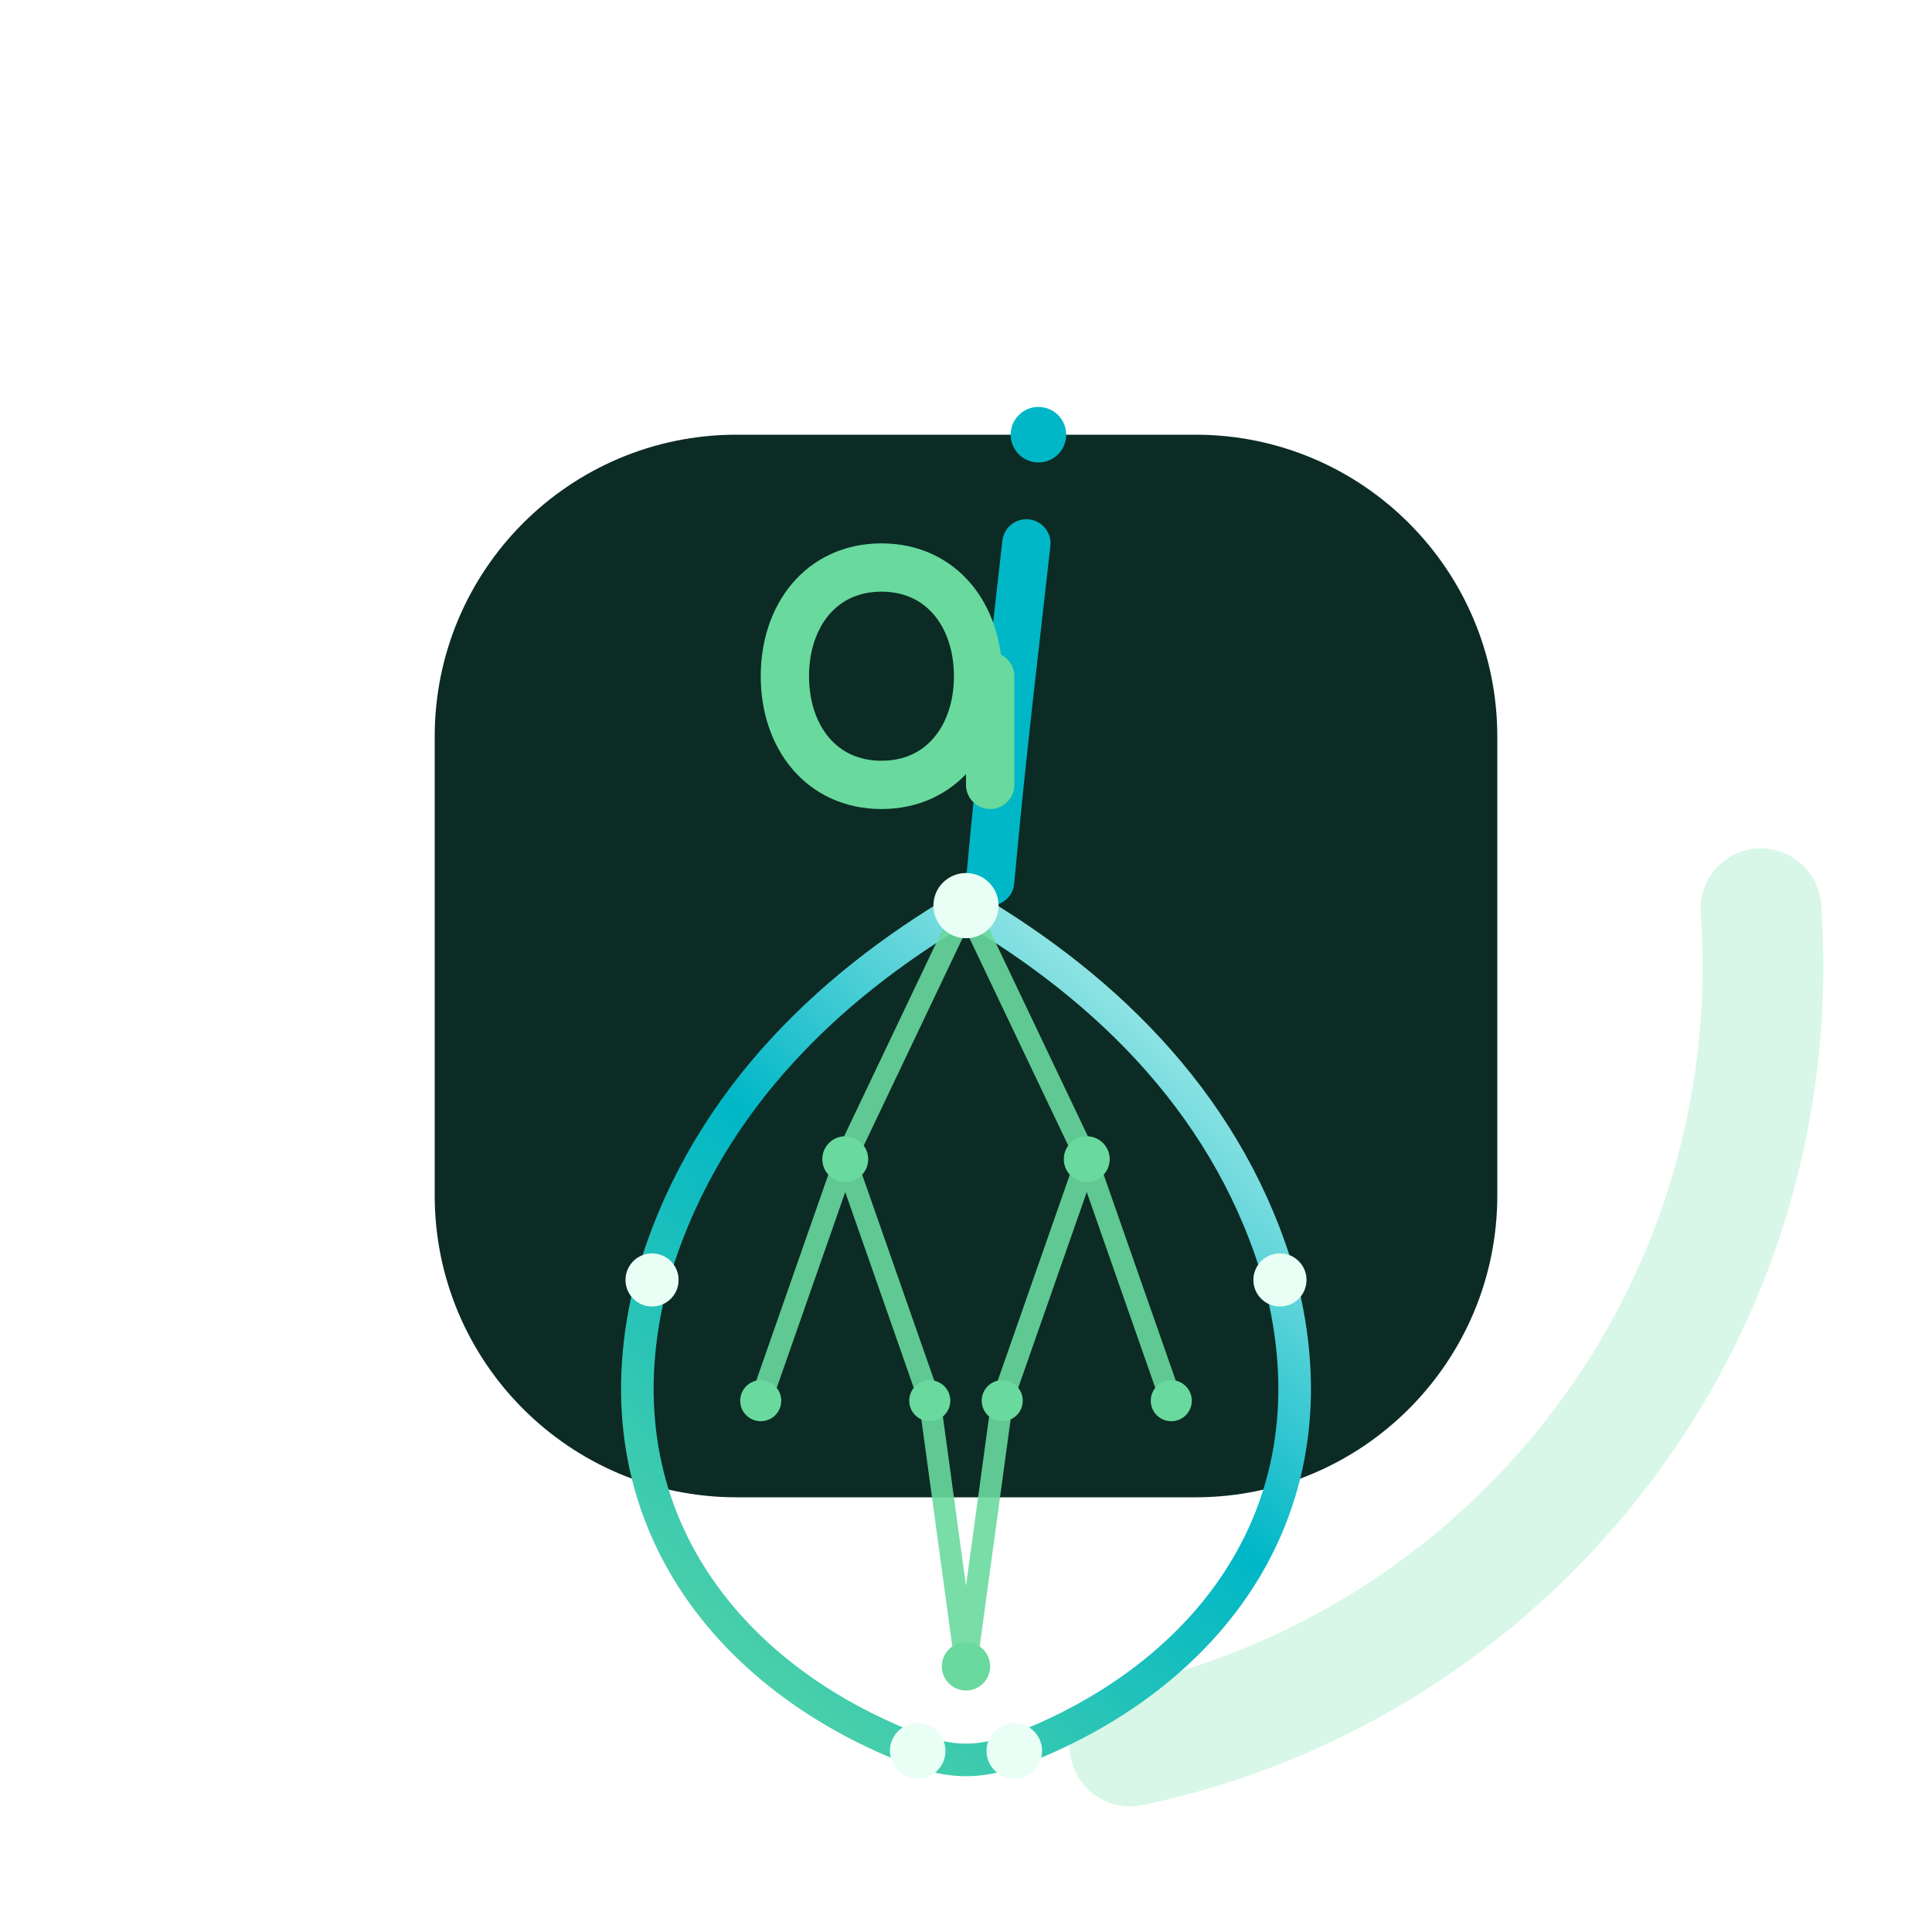
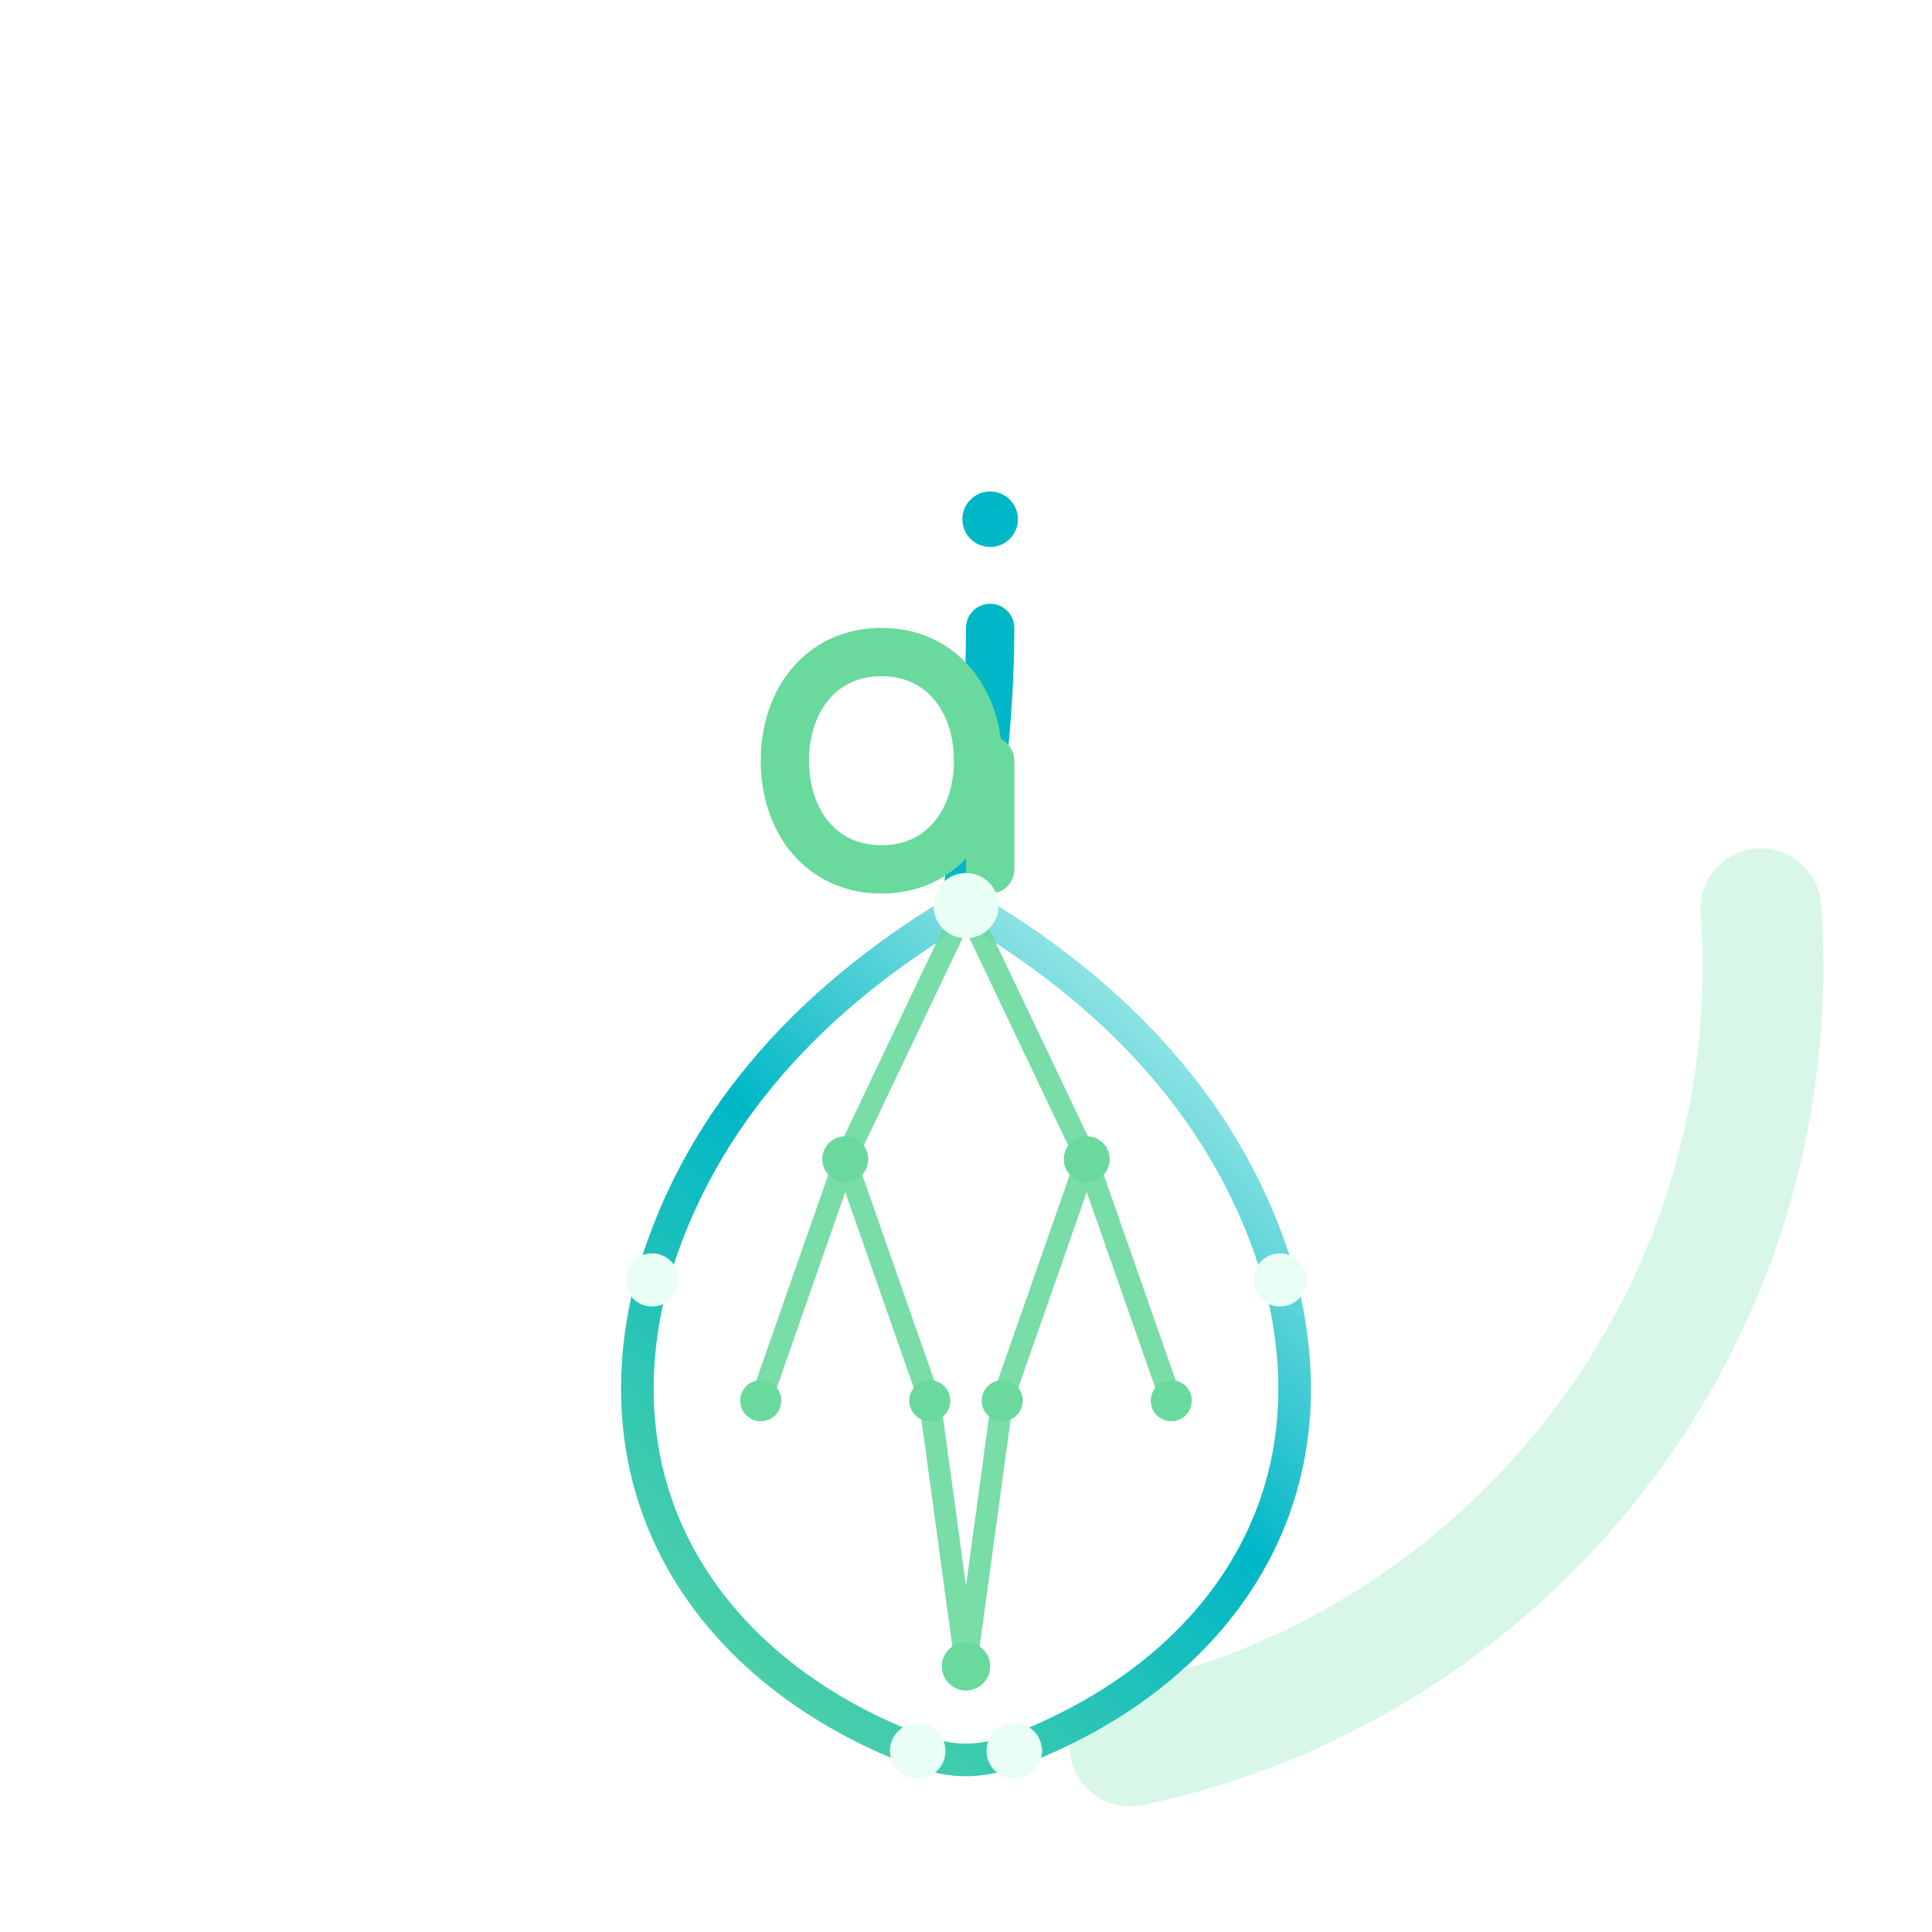
<svg xmlns="http://www.w3.org/2000/svg" width="160" height="160" viewBox="0 0 160 160" fill="none">
  <style>
    .ring { transform-origin: 80px 80px; animation: spin 1.4s linear infinite; }
    .canvas { transform-origin: 80px 92px; animation: pulse 1.4s ease-in-out infinite; }
    @keyframes spin { to { transform: rotate(360deg); } }
    @keyframes pulse { 0%,100% { transform: scale(.96); opacity:.82; } 50% { transform: scale(1.04); opacity:1; } }
  </style>
  <circle class="ring" cx="80" cy="80" r="66" stroke="#D8F7E8" stroke-width="10" stroke-linecap="round" stroke-dasharray="90 320" />
-   <rect x="36" y="36" width="88" height="88" rx="25" fill="#0B2B24" />
  <g class="canvas">
-     <circle cx="86" cy="36" r="2.3" fill="#00B7C7" />
-     <path d="M85 45C84 54 83 62 82 73" stroke="#00B7C7" stroke-width="4" stroke-linecap="round" />
-     <path d="M73 65C68 65 65 61 65 56C65 51 68 47 73 47C78 47 81 51 81 56C81 61 78 65 73 65Z" stroke="#69D99D" stroke-width="4" stroke-linecap="round" stroke-linejoin="round" />
-     <path d="M82 56V65" stroke="#69D99D" stroke-width="4" stroke-linecap="round" />
+     <circle cx="82" cy="43" r="2.3" fill="#00B7C7" />
+     <path d="M82 52C82 60 81 66 80 75" stroke="#00B7C7" stroke-width="4" stroke-linecap="round" />
+     <path d="M73 72C68 72 65 68 65 63C65 58 68 54 73 54C78 54 81 58 81 63C81 68 78 72 73 72Z" stroke="#69D99D" stroke-width="4" stroke-linecap="round" stroke-linejoin="round" />
+     <path d="M82 63V72" stroke="#69D99D" stroke-width="4" stroke-linecap="round" />
    <g stroke="url(#flow)" stroke-width="2.7" stroke-linecap="round" stroke-linejoin="round">
      <path d="M80 75C68 82 58 92 54 106" />
      <path d="M80 75C92 82 102 92 106 106" />
      <path d="M54 106C49 125 60 139 76 145" />
      <path d="M106 106C111 125 100 139 84 145" />
      <path d="M76 145C79 146 81 146 84 145" />
    </g>
    <g stroke="#69D99D" stroke-width="1.8" stroke-linecap="round" stroke-linejoin="round" opacity=".9">
      <path d="M80 75L70 96" />
      <path d="M80 75L90 96" />
      <path d="M70 96L63 116" />
      <path d="M70 96L77 116" />
      <path d="M90 96L83 116" />
      <path d="M90 96L97 116" />
      <path d="M77 116L80 138" />
      <path d="M83 116L80 138" />
    </g>
    <g fill="#E9FFF5">
      <circle cx="80" cy="75" r="2.7" />
      <circle cx="54" cy="106" r="2.2" />
      <circle cx="106" cy="106" r="2.2" />
      <circle cx="76" cy="145" r="2.3" />
      <circle cx="84" cy="145" r="2.3" />
    </g>
    <g fill="#69D99D">
      <circle cx="70" cy="96" r="1.9" />
      <circle cx="90" cy="96" r="1.9" />
      <circle cx="63" cy="116" r="1.7" />
      <circle cx="77" cy="116" r="1.7" />
      <circle cx="83" cy="116" r="1.7" />
      <circle cx="97" cy="116" r="1.7" />
      <circle cx="80" cy="138" r="2" />
    </g>
  </g>
  <defs>
    <linearGradient id="flow" x1="49" y1="146" x2="111" y2="75" gradientUnits="userSpaceOnUse">
      <stop stop-color="#69D99D" />
      <stop offset=".52" stop-color="#00B7C7" />
      <stop offset="1" stop-color="#E9FFF5" />
    </linearGradient>
  </defs>
</svg>
